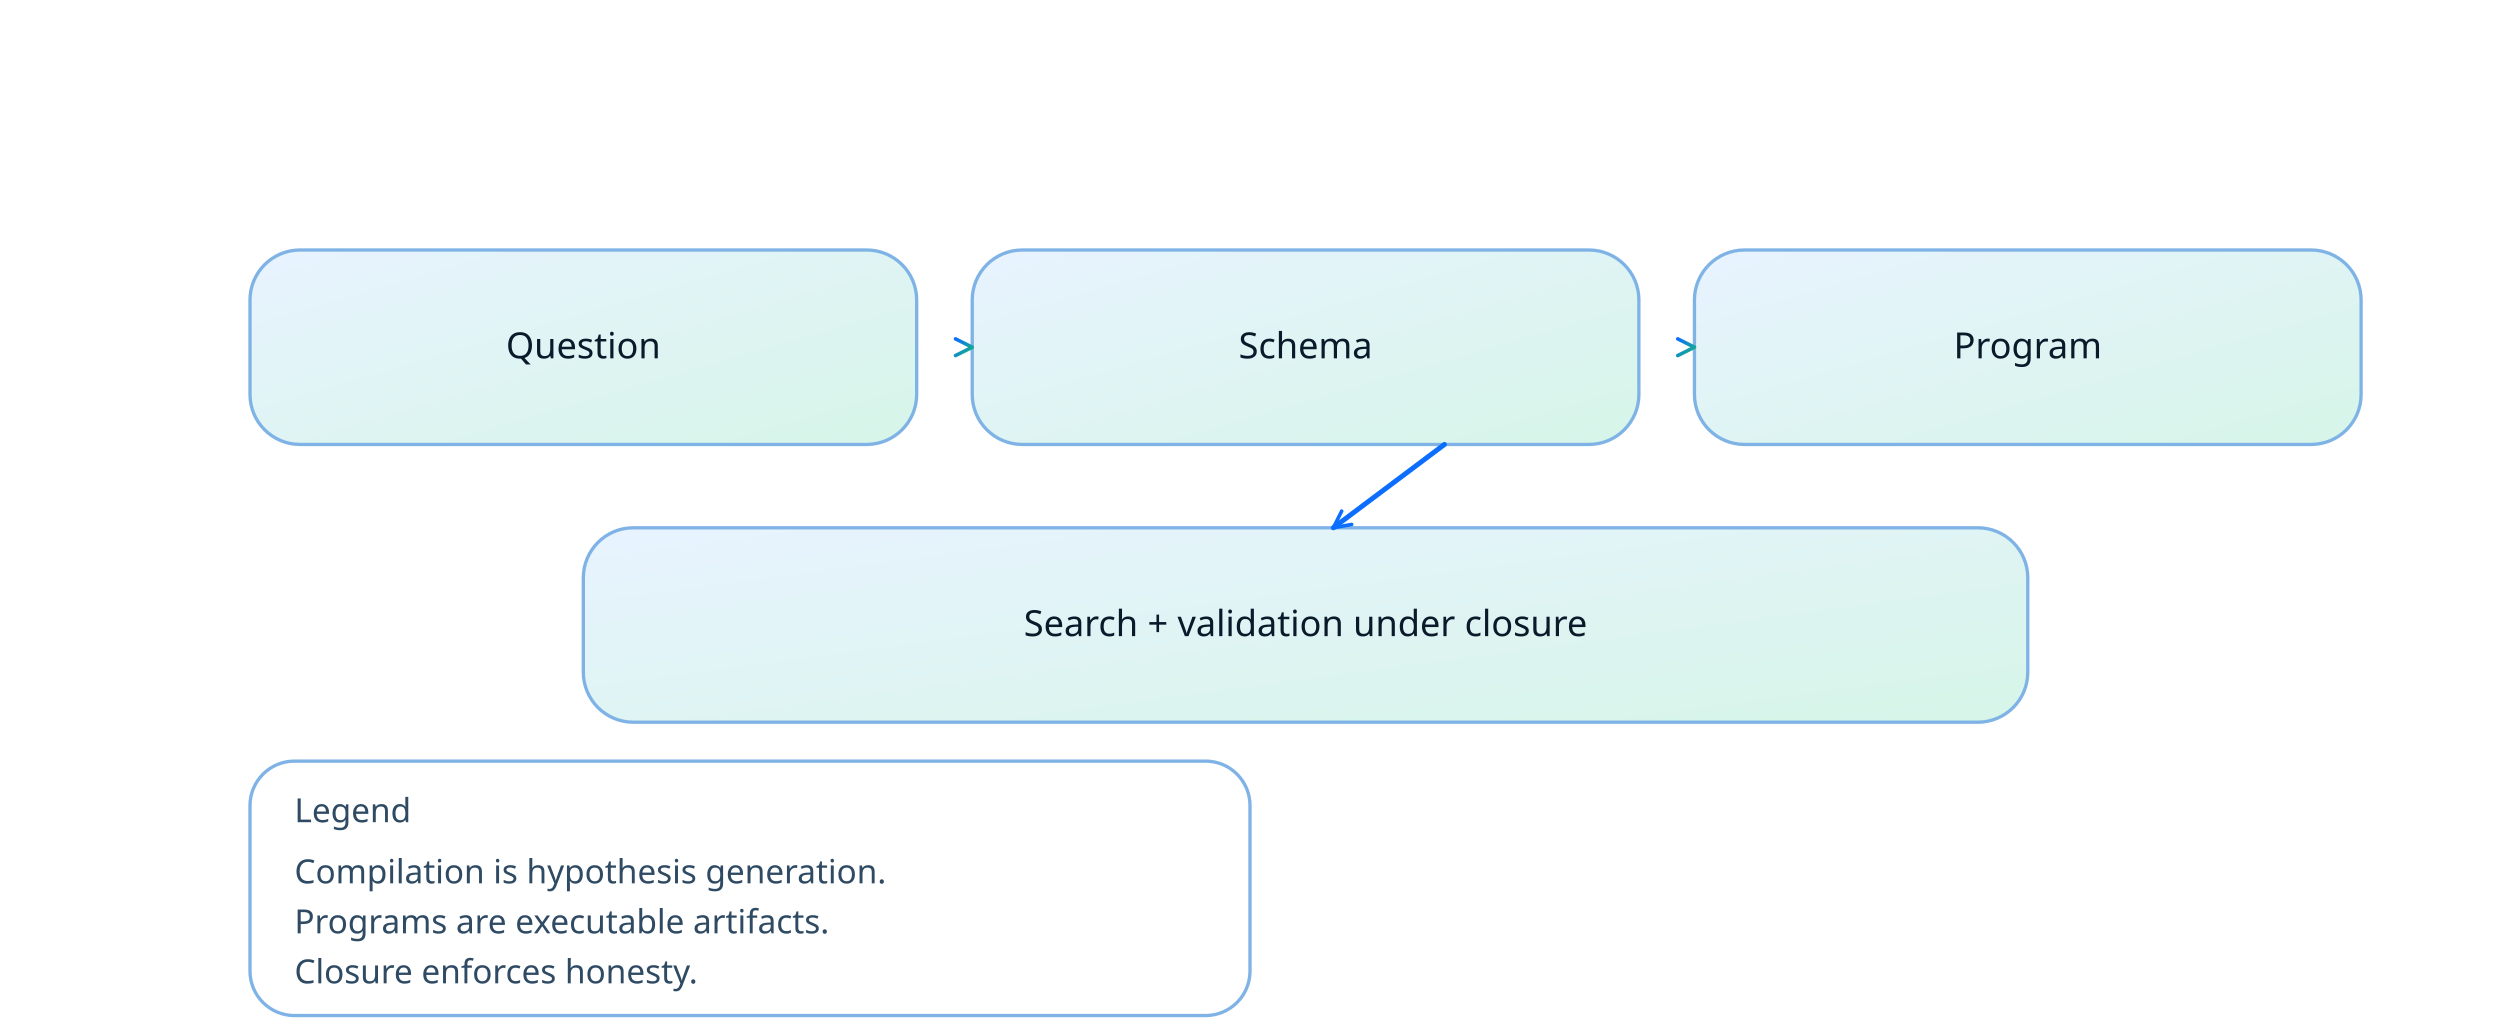
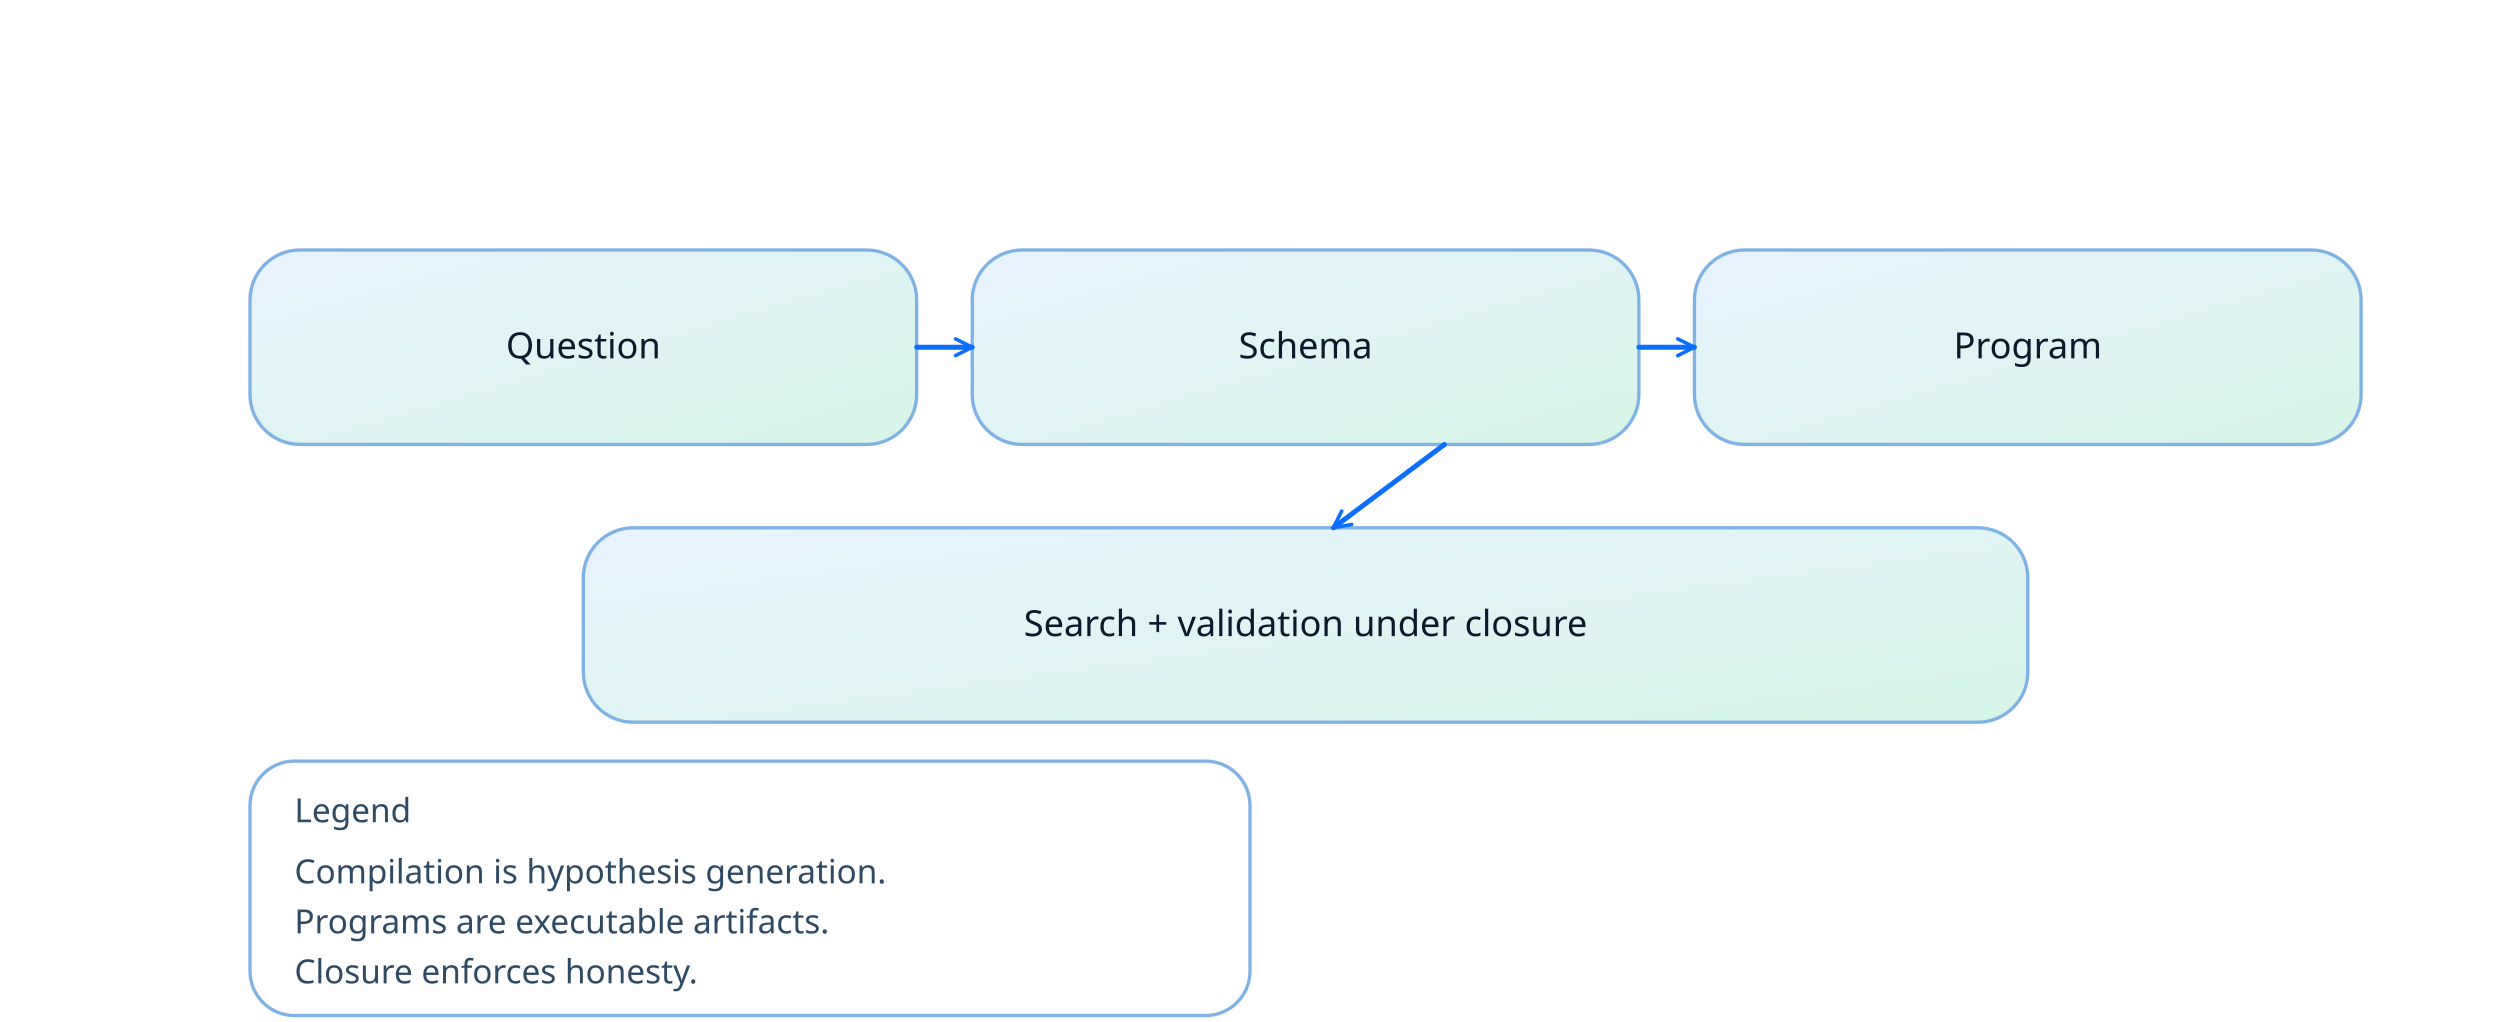
<svg xmlns="http://www.w3.org/2000/svg" viewBox="0 0 900 367.6" role="img" aria-label="Compiler diagram">
  <defs>
    <linearGradient id="sky" x1="0" y1="0" x2="1" y2="1">
      <stop offset="0" stop-color="#e8f3ff" />
      <stop offset="1" stop-color="#d6f5e8" />
    </linearGradient>
    <linearGradient id="deep" x1="0" y1="0" x2="1" y2="1">
      <stop offset="0" stop-color="#0b6eff" />
      <stop offset="1" stop-color="#16b879" />
    </linearGradient>
-     <marker id="arrowhead-deep" markerWidth="8" markerHeight="8" refX="7" refY="4" orient="auto" markerUnits="userSpaceOnUse">
-       <path d="M 1 1 L 7 4 L 1 7" fill="none" stroke="url(#deep)" stroke-width="1.3" stroke-linecap="round" stroke-linejoin="round" />
-     </marker>
    <marker id="arrowhead-0b6eff" markerWidth="8" markerHeight="8" refX="7" refY="4" orient="auto" markerUnits="userSpaceOnUse">
      <path d="M 1 1 L 7 4 L 1 7" fill="none" stroke="#0b6eff" stroke-width="1.3" stroke-linecap="round" stroke-linejoin="round" />
    </marker>
  </defs>
  <rect x="90" y="90" rx="18" ry="18" width="240" height="70" fill="url(#sky)" stroke="#7fb3e6" stroke-width="1.2" />
  <text x="210.0" y="129.0" text-anchor="middle" font-size="13" fill="#0b1a2b" font-family="Space Grotesk">Question</text>
  <rect x="350" y="90" rx="18" ry="18" width="240" height="70" fill="url(#sky)" stroke="#7fb3e6" stroke-width="1.2" />
  <text x="470.0" y="129.0" text-anchor="middle" font-size="13" fill="#0b1a2b" font-family="Space Grotesk">Schema</text>
  <rect x="610" y="90" rx="18" ry="18" width="240" height="70" fill="url(#sky)" stroke="#7fb3e6" stroke-width="1.2" />
  <text x="730.0" y="129.0" text-anchor="middle" font-size="13" fill="#0b1a2b" font-family="Space Grotesk">Program</text>
-   <line x1="330" y1="125" x2="350" y2="125" stroke="url(#deep)" stroke-width="1.8" stroke-linecap="round" marker-end="url(#arrowhead-deep)" />
-   <line x1="590" y1="125" x2="610" y2="125" stroke="url(#deep)" stroke-width="1.8" stroke-linecap="round" marker-end="url(#arrowhead-deep)" />
+   <line x1="330" y1="125" x2="350" y2="125" stroke="#0b6eff" stroke-width="1.8" stroke-linecap="round" marker-end="url(#arrowhead-0b6eff)" />
+   <line x1="590" y1="125" x2="610" y2="125" stroke="#0b6eff" stroke-width="1.8" stroke-linecap="round" marker-end="url(#arrowhead-0b6eff)" />
  <rect x="210" y="190" rx="18" ry="18" width="520" height="70" fill="url(#sky)" stroke="#7fb3e6" stroke-width="1.2" />
  <text x="470.0" y="229.0" text-anchor="middle" font-size="13" fill="#0b1a2b" font-family="Space Grotesk">Search + validation under closure</text>
  <line x1="520" y1="160" x2="480" y2="190" stroke="#0b6eff" stroke-width="1.8" stroke-linecap="round" marker-end="url(#arrowhead-0b6eff)" />
  <rect x="90" y="274" width="360" height="91.6" rx="16" ry="16" fill="none" stroke="#7fb3e6" stroke-width="1.2" />
  <text x="106" y="296" text-anchor="start" font-size="12" fill="#2f4a63" font-family="Space Grotesk">Legend</text>
  <text x="106" y="318" text-anchor="start" font-size="12" fill="#2f4a63" font-family="Space Grotesk">Compilation is hypothesis generation.</text>
  <text x="106" y="336" text-anchor="start" font-size="12" fill="#2f4a63" font-family="Space Grotesk">Programs are executable artifacts.</text>
  <text x="106" y="354" text-anchor="start" font-size="12" fill="#2f4a63" font-family="Space Grotesk">Closure enforces honesty.</text>
</svg>
